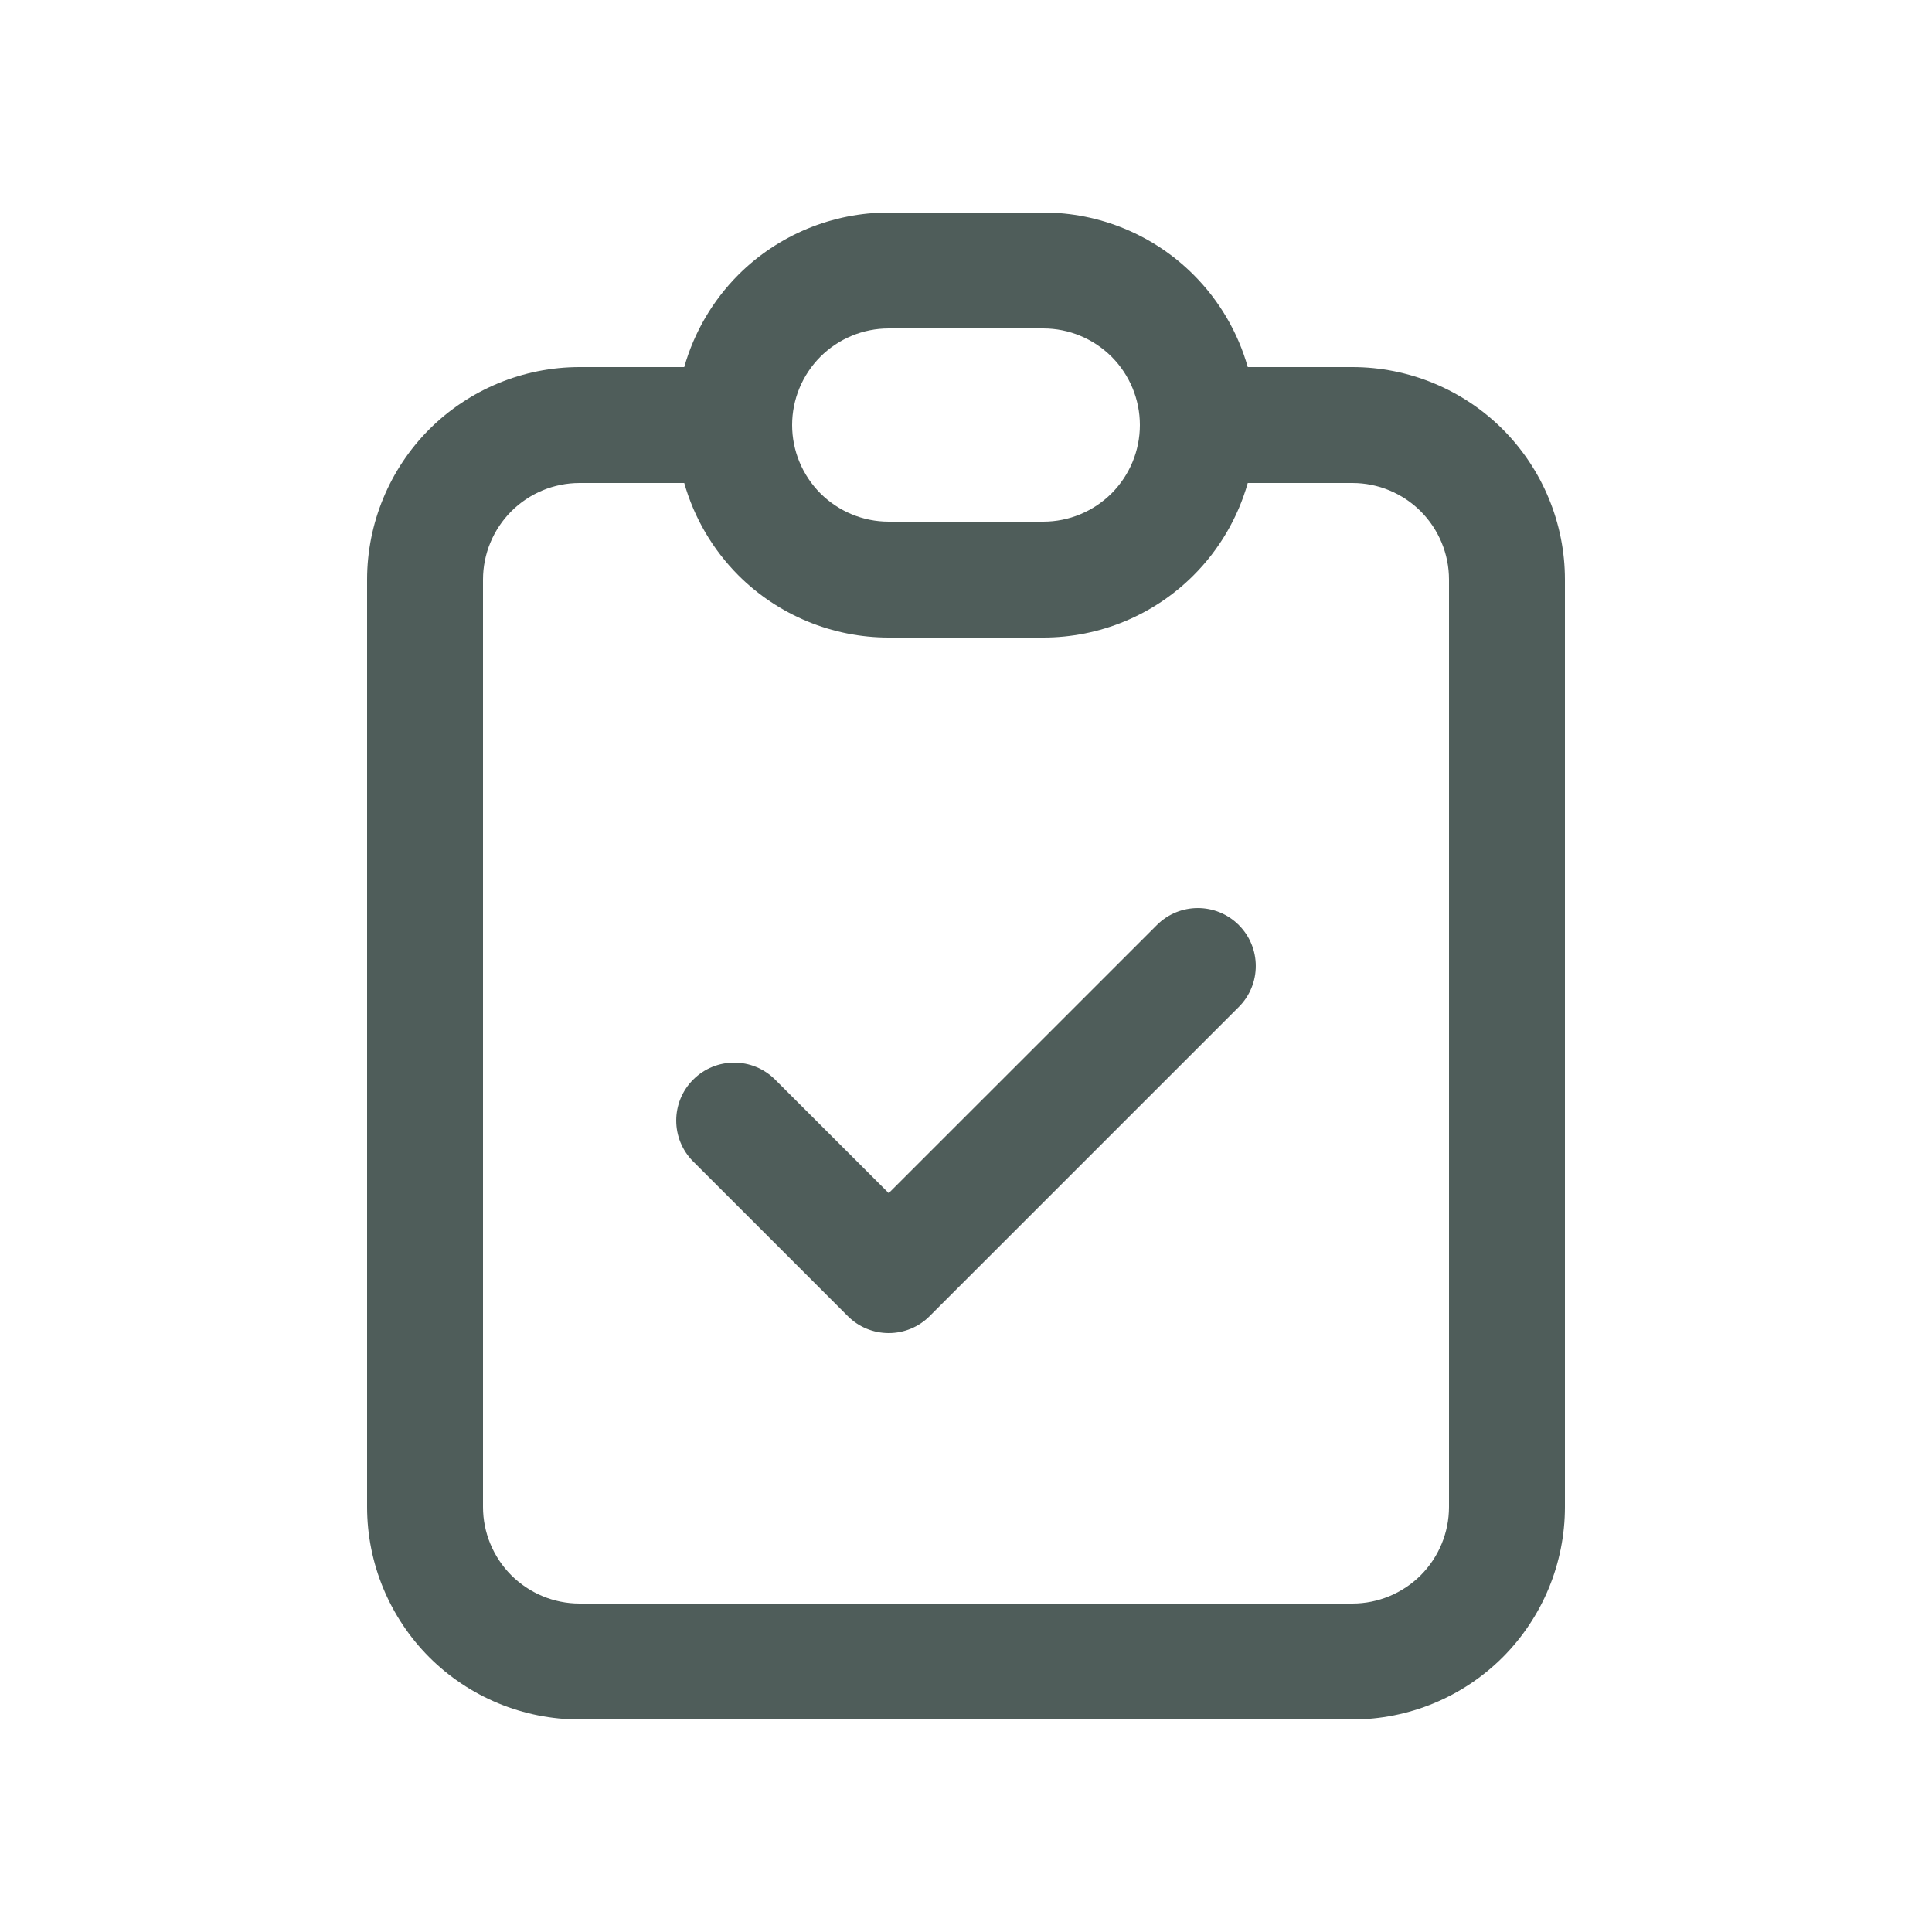
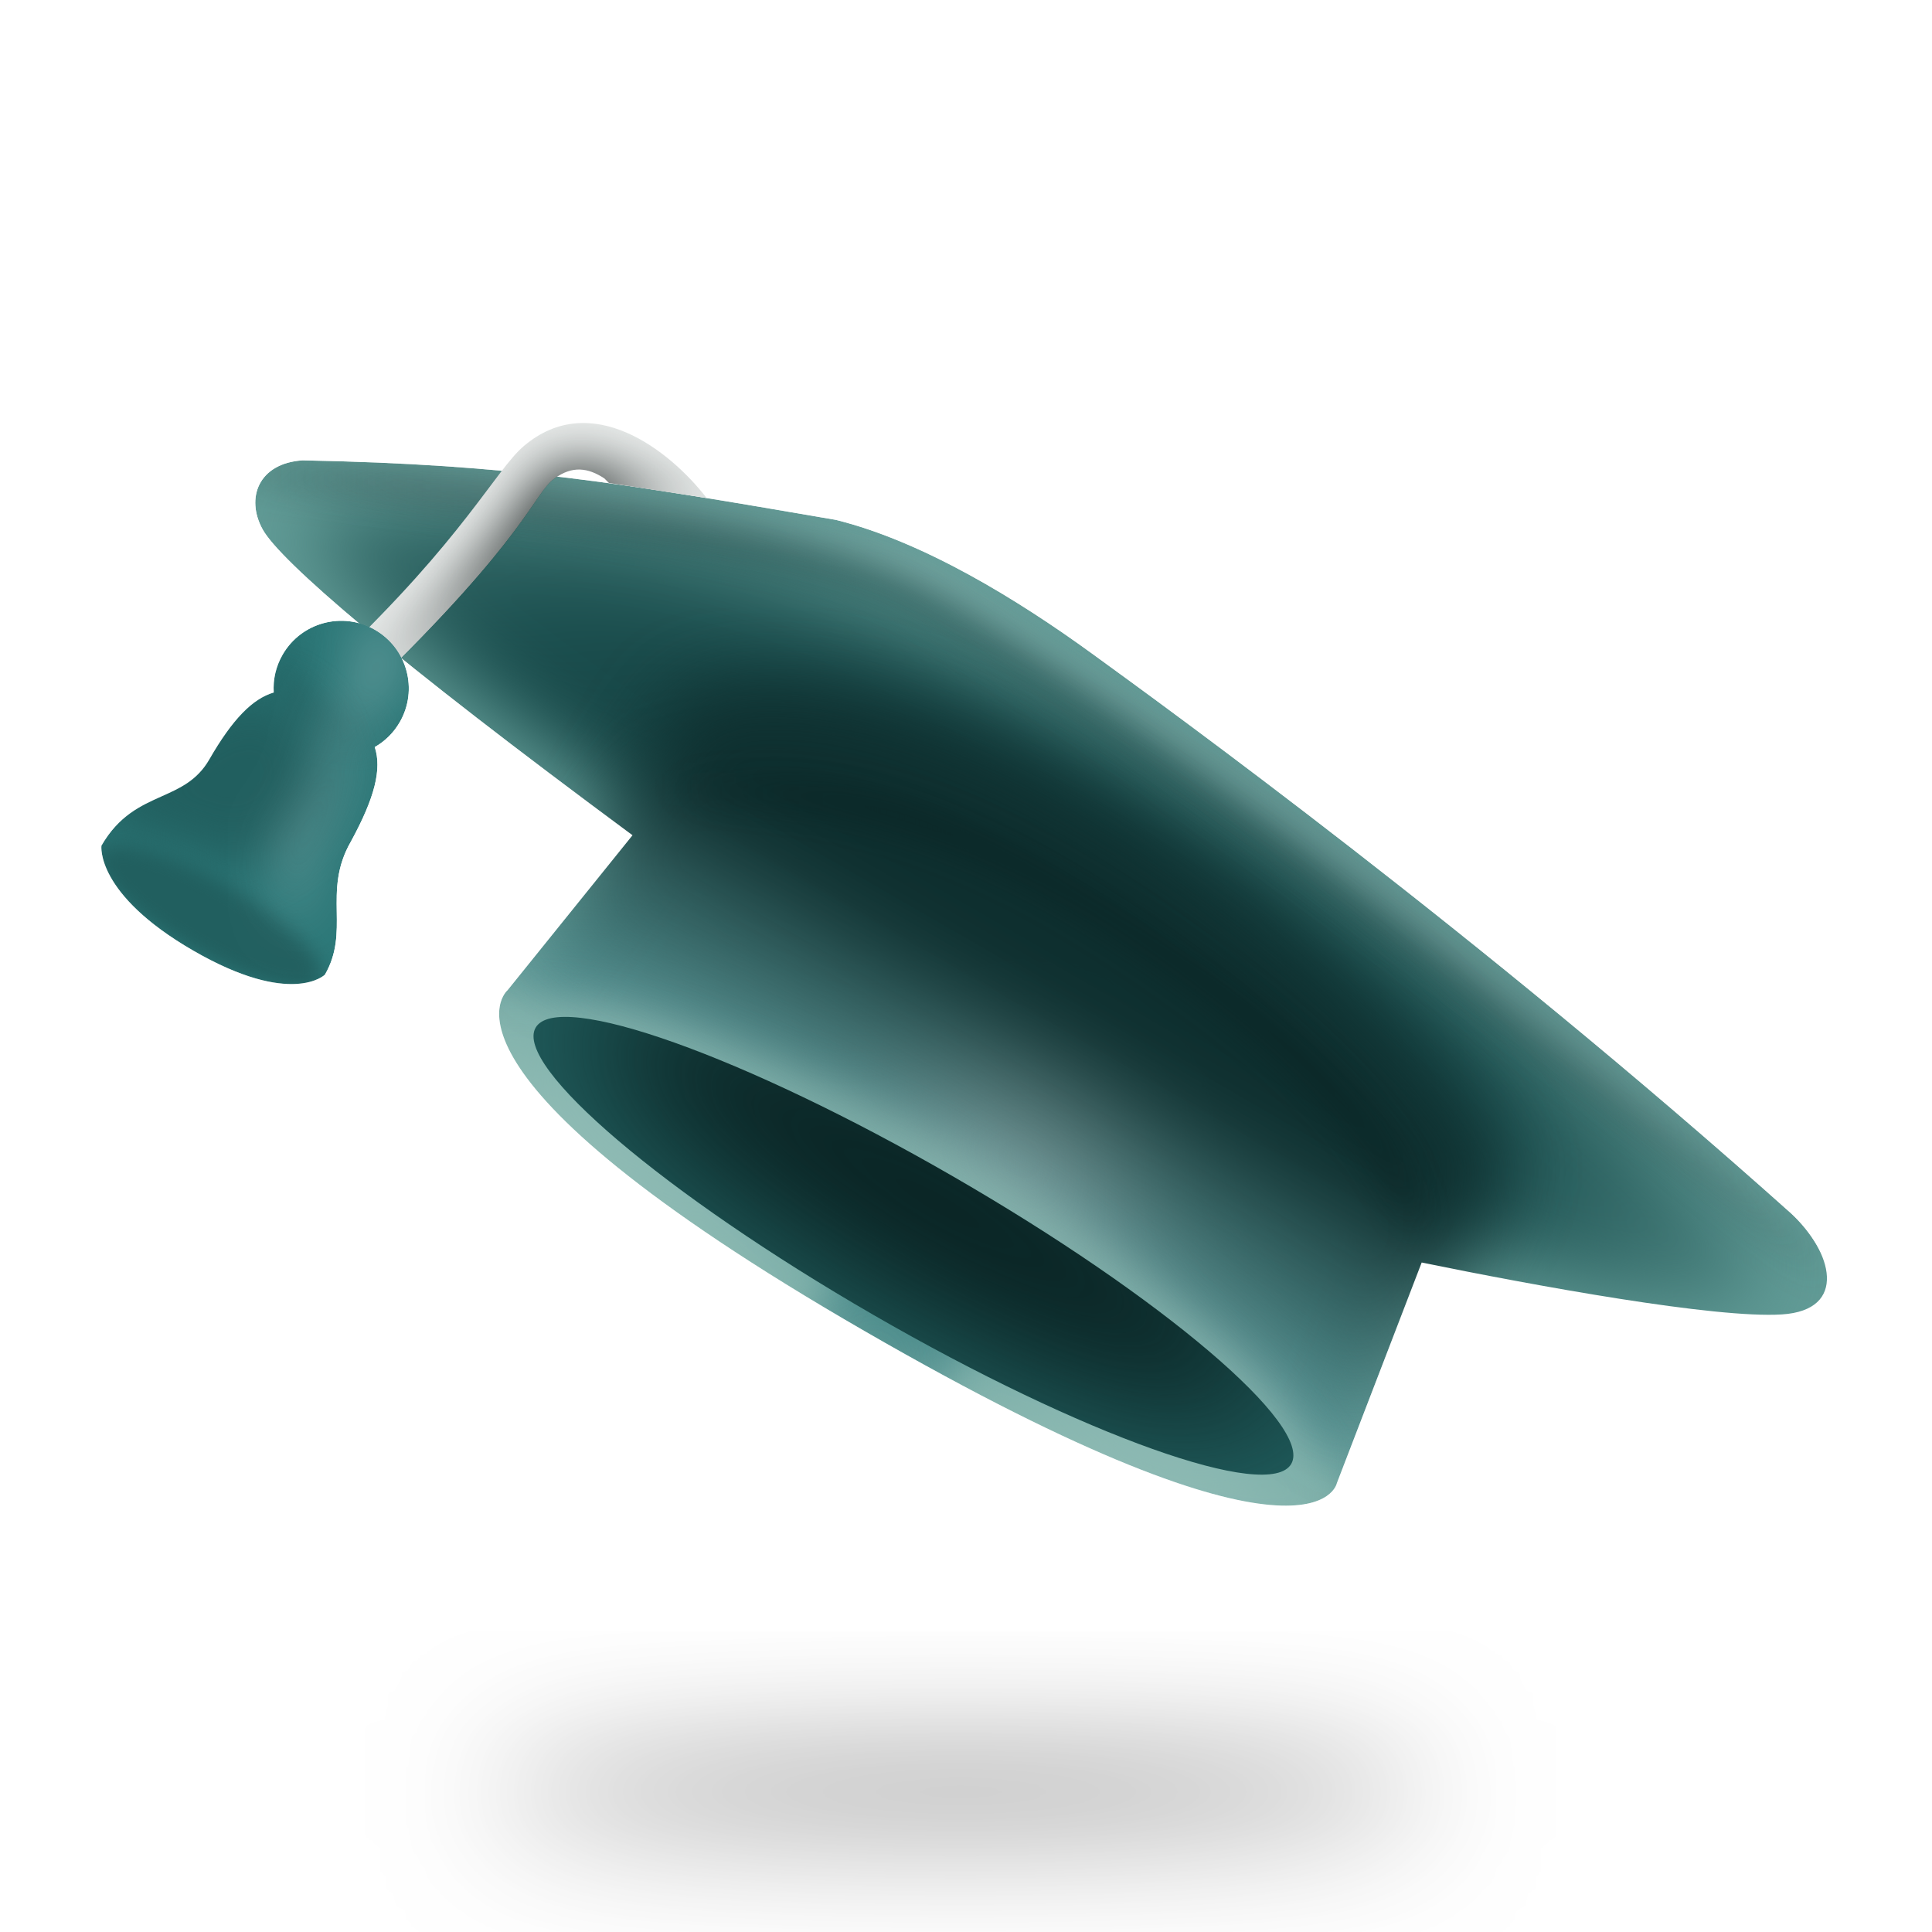
- <svg xmlns="http://www.w3.org/2000/svg" width="25" height="25" viewBox="0 0 25 25" fill="none">
-   <path fill-rule="evenodd" clip-rule="evenodd" d="M11.5 4.25C11.168 4.25 10.851 4.382 10.616 4.616C10.382 4.851 10.25 5.168 10.25 5.5C10.25 5.832 10.382 6.149 10.616 6.384C10.851 6.618 11.168 6.75 11.5 6.75H13.5C13.832 6.75 14.149 6.618 14.384 6.384C14.618 6.149 14.75 5.832 14.75 5.5C14.75 5.168 14.618 4.851 14.384 4.616C14.149 4.382 13.832 4.25 13.5 4.25H11.5ZM9.555 3.555C10.071 3.04 10.771 2.75 11.5 2.75H13.5C14.229 2.75 14.929 3.04 15.444 3.555C15.779 3.89 16.019 4.302 16.146 4.75H17.5C18.229 4.75 18.929 5.04 19.445 5.555C19.96 6.071 20.25 6.771 20.25 7.5V19.5C20.25 20.229 19.96 20.929 19.445 21.445C18.929 21.96 18.229 22.25 17.5 22.25H7.5C6.771 22.25 6.071 21.96 5.555 21.445C5.04 20.929 4.75 20.229 4.75 19.5V7.5C4.75 6.771 5.04 6.071 5.555 5.555C6.071 5.04 6.771 4.75 7.5 4.75H8.854C8.981 4.302 9.221 3.89 9.555 3.555ZM8.854 6.25H7.5C7.168 6.25 6.851 6.382 6.616 6.616C6.382 6.851 6.25 7.168 6.25 7.5V19.5C6.25 19.831 6.382 20.149 6.616 20.384C6.851 20.618 7.168 20.75 7.5 20.75H17.5C17.831 20.75 18.149 20.618 18.384 20.384C18.618 20.149 18.75 19.831 18.75 19.5V7.5C18.75 7.168 18.618 6.851 18.384 6.616C18.149 6.382 17.831 6.25 17.5 6.25H16.146C16.019 6.698 15.779 7.11 15.444 7.445C14.929 7.96 14.229 8.25 13.5 8.25H11.5C10.771 8.25 10.071 7.96 9.555 7.445C9.221 7.11 8.981 6.698 8.854 6.25ZM16.03 11.97C16.323 12.263 16.323 12.737 16.03 13.03L12.03 17.03C11.89 17.171 11.699 17.25 11.5 17.25C11.301 17.25 11.11 17.171 10.97 17.03L8.97 15.03C8.677 14.737 8.677 14.263 8.97 13.97C9.263 13.677 9.737 13.677 10.03 13.97L11.5 15.439L14.97 11.97C15.263 11.677 15.737 11.677 16.03 11.97Z" fill="#4F5D5A" />
+ <svg xmlns="http://www.w3.org/2000/svg" width="120" height="120" viewBox="0 0 120 120" fill="none">
+   <g opacity="0.6" filter="url(#filter0_df_8134_221514)">
+     <ellipse cx="59.667" cy="110.667" rx="29.667" ry="1.333" fill="black" />
+   </g>
+   <mask id="mask0_8134_221514" style="mask-type:alpha" maskUnits="userSpaceOnUse" x="15" y="28" width="99" height="66">
+     <path d="M16.317 32.889C15.237 30.943 16.052 28.77 18.798 28.593C31.878 28.848 38.572 30.003 51.918 32.29C57.326 33.634 63.177 37.214 67.833 40.598C72.49 43.982 91.756 57.935 111.229 75.347C113.822 77.726 114.8 81.375 110.68 81.641C106.561 81.906 95.398 79.868 88.304 78.417L83.036 92.121C83.036 92.121 81.775 98.885 53.681 82.665C25.588 66.445 31.527 61.501 31.527 61.501L39.286 51.879C24.412 40.896 17.397 34.835 16.317 32.889Z" fill="#D9D9D9" />
+   </mask>
+   <g mask="url(#mask0_8134_221514)">
+     <path d="M16.317 32.889C15.237 30.943 16.052 28.77 18.798 28.593C31.878 28.848 38.572 30.003 51.918 32.29C57.326 33.634 63.177 37.214 67.833 40.598C72.49 43.982 91.756 57.935 111.229 75.347C113.822 77.726 115.27 82.087 111.15 82.353C102.459 81.882 97.52 80.968 88.304 78.417L83.036 92.121C83.036 92.121 81.775 98.885 53.681 82.665C25.588 66.445 31.527 61.501 31.527 61.501L39.286 51.879C24.412 40.896 17.397 34.835 16.317 32.889Z" fill="#619B96" />
+     <g filter="url(#filter1_f_8134_221514)">
+       <path d="M109.409 80.026C106.356 85.314 75.918 72.588 59.307 62.998C42.696 53.408 17.537 35.357 19.063 32.712C20.59 30.068 42.62 30.075 56.912 37.378C71.205 44.681 112.462 74.738 109.409 80.026Z" fill="url(#paint0_radial_8134_221514)" />
+     </g>
+     <g filter="url(#filter2_f_8134_221514)">
+       <path d="M89.308 75.912L83.035 92.121C83.035 92.121 81.774 98.885 53.681 82.665C25.587 66.445 31.526 61.501 31.526 61.501L41.715 48.434C59.301 43.163 88.903 71.271 89.308 75.912Z" fill="#2B7777" />
+     </g>
+     <g opacity="0.5" filter="url(#filter3_f_8134_221514)">
+       <path d="M55.541 68.756C43.196 62.905 36.473 60.651 30.153 61.59C25.151 67.642 33.877 73.664 48.677 83.698L52.372 78.825L37.234 66.118L58.019 75.915L76.755 88.495L60.495 83.074L57.639 88.785C75.084 96.394 81.684 97.925 83.836 93.024C80.821 86.234 77.269 82.676 69.092 76.58C71.105 72.257 71.117 68.494 69.72 63.281C63.375 63.584 59.189 65.323 55.541 68.756Z" fill="#F8FBFC" />
+     </g>
+     <g opacity="0.5" filter="url(#filter4_f_8134_221514)">
+       <path d="M30.153 61.59C25.151 67.643 33.877 73.665 48.677 83.699L52.372 78.825L37.234 66.119L58.018 75.915L76.755 88.496L60.495 83.075L57.639 88.785C75.084 96.394 81.684 97.925 83.836 93.025C73.072 75.793 46.199 62.04 30.153 61.59Z" fill="#97C3B8" />
+     </g>
+     <g filter="url(#filter5_f_8134_221514)">
+       <path d="M93.702 72.806L84.464 91.181C84.464 91.181 74.698 80.109 58.907 70.993C43.116 61.876 32.224 59.538 32.224 59.538L37.293 51.352L42.362 43.166C61.967 37.197 93.27 67.618 93.702 72.806Z" fill="url(#paint1_linear_8134_221514)" />
+     </g>
+     <mask id="mask1_8134_221514" style="mask-type:alpha" maskUnits="userSpaceOnUse" x="33" y="63" width="48" height="29">
+       <ellipse cx="56.736" cy="77.377" rx="27.096" ry="4.961" transform="rotate(30 56.7356 77.3766)" fill="#0E2F2F" />
+     </mask>
+     <g mask="url(#mask1_8134_221514)">
+       <ellipse cx="56.737" cy="77.376" rx="30.913" ry="5.725" transform="rotate(30 56.7372 77.3765)" fill="#215F5F" />
+       <g filter="url(#filter6_f_8134_221514)">
+         <ellipse cx="58.26" cy="74.732" rx="25.57" ry="6.488" transform="rotate(30 58.2597 74.7323)" fill="#071D1D" />
+       </g>
+     </g>
+     <g filter="url(#filter7_f_8134_221514)">
+       <path d="M71.07 57.891C53.795 46.595 48.149 49.505 41.525 48.765C47.767 50.166 54.736 48.019 70.689 58.552C86.642 69.084 86.805 74.907 88.406 76.713C87.326 74.768 88.345 69.187 71.07 57.891Z" fill="#071D1D" />
+     </g>
+     <g filter="url(#filter8_f_8134_221514)">
+       <path d="M55.923 36.805C48.27 33.268 23.148 30.221 13.968 29.328C28.691 29.015 49.993 33.337 56.269 36.205C62.545 39.073 104.252 69.115 113.721 79.429C102.174 68.898 63.576 40.342 55.923 36.805Z" fill="#0E2F2F" />
+     </g>
+     <g filter="url(#filter9_f_8134_221514)">
+       <path d="M56.685 35.483C49.032 31.946 34.551 31.077 17.374 29.533C35.413 30.394 50.6 32.284 56.876 35.153C63.152 38.021 94.192 60.538 111.979 77.102C93.376 60.77 64.338 39.02 56.685 35.483Z" fill="#EAF6F5" />
+     </g>
+   </g>
+   <mask id="mask2_8134_221514" style="mask-type:alpha" maskUnits="userSpaceOnUse" x="20" y="26" width="24" height="17">
+     <path d="M20.972 40.863C28.768 33.465 30.804 29.176 32.533 27.707C36.702 24.166 41.567 27.931 43.891 30.933L37.821 29.998L37.542 29.718C36.521 29.045 35.552 28.922 34.465 29.704C33.106 30.682 32.888 33.2 22.904 42.859L20.972 40.863Z" fill="#D9D9D9" />
+   </mask>
+   <g mask="url(#mask2_8134_221514)">
+     <path d="M20.972 40.862C28.768 33.465 30.419 28.919 32.203 27.516C37.048 23.703 42.312 28.167 44.636 31.169L38.012 30.429L37.542 29.717C36.521 29.044 35.552 28.922 34.465 29.703C33.106 30.681 32.888 33.199 22.904 42.859L20.972 40.862Z" fill="#E9ECEB" />
+     <g filter="url(#filter10_f_8134_221514)">
+       <path d="M28.042 37.013C25.473 39.936 22.052 42.809 22.052 42.809L39.855 31.054C39.855 31.054 44.302 31.454 44.115 31.309C44.115 31.309 41.941 30.495 41.089 30.444C40.237 30.392 37.429 29.212 37.072 29.006C36.411 28.624 34.186 28.662 33.422 29.983C32.659 31.306 30.611 34.089 28.042 37.013Z" fill="#2B3231" />
+     </g>
+   </g>
+   <mask id="mask3_8134_221514" style="mask-type:alpha" maskUnits="userSpaceOnUse" x="6" y="38" width="20" height="24">
+     <path d="M23.276 46.402C23.901 46.046 24.443 45.524 24.829 44.856C25.988 42.848 25.3 40.28 23.292 39.121C21.284 37.962 18.717 38.65 17.558 40.658C17.13 41.399 16.953 42.217 17.003 43.012C15.685 43.398 14.432 44.68 12.997 47.179C12.248 48.477 11.175 48.956 10.037 49.465C8.75 50.04 7.38 50.653 6.299 52.526C6.299 52.526 5.918 55.531 12.012 59.049C18.107 62.568 20.18 60.54 20.18 60.54C20.955 59.199 20.936 57.942 20.917 56.648C20.897 55.276 20.876 53.862 21.8 52.261C23.275 49.556 23.729 47.767 23.276 46.402Z" fill="#2B7777" />
+   </mask>
+   <g mask="url(#mask3_8134_221514)">
+     <path d="M23.276 46.402C23.901 46.046 24.443 45.524 24.829 44.856C25.988 42.848 25.3 40.28 23.292 39.121C21.284 37.962 18.717 38.65 17.558 40.658C17.13 41.399 16.953 42.217 17.003 43.012C15.685 43.398 14.432 44.68 12.997 47.179C12.248 48.477 11.175 48.956 10.037 49.465C8.75 50.04 7.38 50.653 6.299 52.526C6.299 52.526 5.918 55.531 12.012 59.049C18.107 62.568 20.18 60.54 20.18 60.54C20.955 59.199 20.936 57.942 20.917 56.648C20.897 55.276 20.876 53.862 21.8 52.261C23.275 49.556 23.729 47.767 23.276 46.402Z" fill="#2B7777" />
+     <g filter="url(#filter11_f_8134_221514)">
+       <path d="M23.597 45.466C22.169 46.287 18.962 45.434 17.551 43.298C16.218 41.401 17.616 39.369 19.04 38.429C19.04 38.429 17.374 40.552 18.785 42.688C20.195 44.825 23.597 45.466 23.597 45.466Z" fill="#215F5F" />
+     </g>
+     <g filter="url(#filter12_f_8134_221514)">
+       <path d="M18.596 51.834C16.563 53.189 15.506 54.897 12.862 53.371C10.217 51.844 5.768 51.919 5.297 51.207C4.827 50.495 13.091 41.009 17.332 43.124C21.572 45.239 20.63 50.479 18.596 51.834Z" fill="#215F5F" />
+     </g>
+     <g filter="url(#filter13_f_8134_221514)">
+       <ellipse cx="12.991" cy="56.969" rx="8.014" ry="2.29" transform="rotate(30 12.9911 56.9688)" fill="#215F5F" />
+     </g>
+     <g opacity="0.5" filter="url(#filter14_f_8134_221514)">
+       <path d="M20.712 45.121C22.9 42.858 23.905 40.354 21.973 38.357L23.817 38.981C25.749 40.978 23.179 43.901 21.373 45.503C21.394 47.398 21.118 49.762 19.07 52.546C17.93 53.64 19.047 55.69 18.954 57.326L18.293 56.944C18.271 55.256 16.985 53.104 18.078 51.973C19.172 50.842 20.943 47.566 20.712 45.121Z" fill="#F8FBFC" />
+     </g>
+   </g>
+   <defs>
+     <filter id="filter0_df_8134_221514" x="22" y="101.333" width="75.336" height="18.666" filterUnits="userSpaceOnUse" color-interpolation-filters="sRGB">
+       <feFlood flood-opacity="0" result="BackgroundImageFix" />
+       <feColorMatrix in="SourceAlpha" type="matrix" values="0 0 0 0 0 0 0 0 0 0 0 0 0 0 0 0 0 0 127 0" result="hardAlpha" />
+       <feOffset dy="4" />
+       <feGaussianBlur stdDeviation="2" />
+       <feComposite in2="hardAlpha" operator="out" />
+       <feColorMatrix type="matrix" values="0 0 0 0 0 0 0 0 0 0 0 0 0 0 0 0 0 0 0.25 0" />
+       <feBlend mode="normal" in2="BackgroundImageFix" result="effect1_dropShadow_8134_221514" />
+       <feBlend mode="normal" in="SourceGraphic" in2="effect1_dropShadow_8134_221514" result="shape" />
+       <feGaussianBlur stdDeviation="4" result="effect2_foregroundBlur_8134_221514" />
+     </filter>
+     <filter id="filter1_f_8134_221514" x="14.42" y="26.521" width="99.73" height="59.326" filterUnits="userSpaceOnUse" color-interpolation-filters="sRGB">
+       <feFlood flood-opacity="0" result="BackgroundImageFix" />
+       <feBlend mode="normal" in="SourceGraphic" in2="BackgroundImageFix" result="shape" />
+       <feGaussianBlur stdDeviation="2.29" result="effect1_foregroundBlur_8134_221514" />
+     </filter>
+     <filter id="filter2_f_8134_221514" x="26.42" y="43.199" width="67.464" height="54.901" filterUnits="userSpaceOnUse" color-interpolation-filters="sRGB">
+       <feFlood flood-opacity="0" result="BackgroundImageFix" />
+       <feBlend mode="normal" in="SourceGraphic" in2="BackgroundImageFix" result="shape" />
+       <feGaussianBlur stdDeviation="2.29" result="effect1_foregroundBlur_8134_221514" />
+     </filter>
+     <filter id="filter3_f_8134_221514" x="19.575" y="52.224" width="73.42" height="52.78" filterUnits="userSpaceOnUse" color-interpolation-filters="sRGB">
+       <feFlood flood-opacity="0" result="BackgroundImageFix" />
+       <feBlend mode="normal" in="SourceGraphic" in2="BackgroundImageFix" result="shape" />
+       <feGaussianBlur stdDeviation="4.58" result="effect1_foregroundBlur_8134_221514" />
+     </filter>
+     <filter id="filter4_f_8134_221514" x="26.445" y="59.3" width="59.681" height="38.835" filterUnits="userSpaceOnUse" color-interpolation-filters="sRGB">
+       <feFlood flood-opacity="0" result="BackgroundImageFix" />
+       <feBlend mode="normal" in="SourceGraphic" in2="BackgroundImageFix" result="shape" />
+       <feGaussianBlur stdDeviation="1.145" result="effect1_foregroundBlur_8134_221514" />
+     </filter>
+     <filter id="filter5_f_8134_221514" x="27.647" y="37.814" width="70.636" height="57.947" filterUnits="userSpaceOnUse" color-interpolation-filters="sRGB">
+       <feFlood flood-opacity="0" result="BackgroundImageFix" />
+       <feBlend mode="normal" in="SourceGraphic" in2="BackgroundImageFix" result="shape" />
+       <feGaussianBlur stdDeviation="2.29" result="effect1_foregroundBlur_8134_221514" />
+     </filter>
+     <filter id="filter6_f_8134_221514" x="26.716" y="51.604" width="63.084" height="46.256" filterUnits="userSpaceOnUse" color-interpolation-filters="sRGB">
+       <feFlood flood-opacity="0" result="BackgroundImageFix" />
+       <feBlend mode="normal" in="SourceGraphic" in2="BackgroundImageFix" result="shape" />
+       <feGaussianBlur stdDeviation="4.58" result="effect1_foregroundBlur_8134_221514" />
+     </filter>
+     <filter id="filter7_f_8134_221514" x="39.234" y="46.475" width="51.462" height="32.528" filterUnits="userSpaceOnUse" color-interpolation-filters="sRGB">
+       <feFlood flood-opacity="0" result="BackgroundImageFix" />
+       <feBlend mode="normal" in="SourceGraphic" in2="BackgroundImageFix" result="shape" />
+       <feGaussianBlur stdDeviation="1.145" result="effect1_foregroundBlur_8134_221514" />
+     </filter>
+     <filter id="filter8_f_8134_221514" x="11.679" y="27.022" width="104.33" height="54.697" filterUnits="userSpaceOnUse" color-interpolation-filters="sRGB">
+       <feFlood flood-opacity="0" result="BackgroundImageFix" />
+       <feBlend mode="normal" in="SourceGraphic" in2="BackgroundImageFix" result="shape" />
+       <feGaussianBlur stdDeviation="1.145" result="effect1_foregroundBlur_8134_221514" />
+     </filter>
+     <filter id="filter9_f_8134_221514" x="15.085" y="27.243" width="99.181" height="52.149" filterUnits="userSpaceOnUse" color-interpolation-filters="sRGB">
+       <feFlood flood-opacity="0" result="BackgroundImageFix" />
+       <feBlend mode="normal" in="SourceGraphic" in2="BackgroundImageFix" result="shape" />
+       <feGaussianBlur stdDeviation="1.145" result="effect1_foregroundBlur_8134_221514" />
+     </filter>
+     <filter id="filter10_f_8134_221514" x="18.62" y="25.361" width="28.932" height="20.882" filterUnits="userSpaceOnUse" color-interpolation-filters="sRGB">
+       <feFlood flood-opacity="0" result="BackgroundImageFix" />
+       <feBlend mode="normal" in="SourceGraphic" in2="BackgroundImageFix" result="shape" />
+       <feGaussianBlur stdDeviation="1.717" result="effect1_foregroundBlur_8134_221514" />
+     </filter>
+     <filter id="filter11_f_8134_221514" x="14.726" y="36.139" width="11.158" height="11.925" filterUnits="userSpaceOnUse" color-interpolation-filters="sRGB">
+       <feFlood flood-opacity="0" result="BackgroundImageFix" />
+       <feBlend mode="normal" in="SourceGraphic" in2="BackgroundImageFix" result="shape" />
+       <feGaussianBlur stdDeviation="1.145" result="effect1_foregroundBlur_8134_221514" />
+     </filter>
+     <filter id="filter12_f_8134_221514" x="1.846" y="39.382" width="21.909" height="18.023" filterUnits="userSpaceOnUse" color-interpolation-filters="sRGB">
+       <feFlood flood-opacity="0" result="BackgroundImageFix" />
+       <feBlend mode="normal" in="SourceGraphic" in2="BackgroundImageFix" result="shape" />
+       <feGaussianBlur stdDeviation="1.717" result="effect1_foregroundBlur_8134_221514" />
+     </filter>
+     <filter id="filter13_f_8134_221514" x="4.808" y="51.352" width="16.36" height="11.234" filterUnits="userSpaceOnUse" color-interpolation-filters="sRGB">
+       <feFlood flood-opacity="0" result="BackgroundImageFix" />
+       <feBlend mode="normal" in="SourceGraphic" in2="BackgroundImageFix" result="shape" />
+       <feGaussianBlur stdDeviation="0.572" result="effect1_foregroundBlur_8134_221514" />
+     </filter>
+     <filter id="filter14_f_8134_221514" x="14.206" y="34.923" width="13.729" height="25.838" filterUnits="userSpaceOnUse" color-interpolation-filters="sRGB">
+       <feFlood flood-opacity="0" result="BackgroundImageFix" />
+       <feBlend mode="normal" in="SourceGraphic" in2="BackgroundImageFix" result="shape" />
+       <feGaussianBlur stdDeviation="1.717" result="effect1_foregroundBlur_8134_221514" />
+     </filter>
+     <radialGradient id="paint0_radial_8134_221514" cx="0" cy="0" r="1" gradientUnits="userSpaceOnUse" gradientTransform="translate(61.0894 56.0948) rotate(26.8396) scale(62.3023 18.3958)">
+       <stop stop-color="#0E2F2F" />
+       <stop offset="0.555" stop-color="#1B4F4F" />
+       <stop offset="1" stop-color="#619B96" />
+     </radialGradient>
+     <linearGradient id="paint1_linear_8134_221514" x1="65.656" y1="62.695" x2="58.023" y2="75.915" gradientUnits="userSpaceOnUse">
+       <stop stop-color="#0E2F2F" />
+       <stop offset="1" stop-color="#6E7F7F" stop-opacity="0" />
+     </linearGradient>
+   </defs>
</svg>
